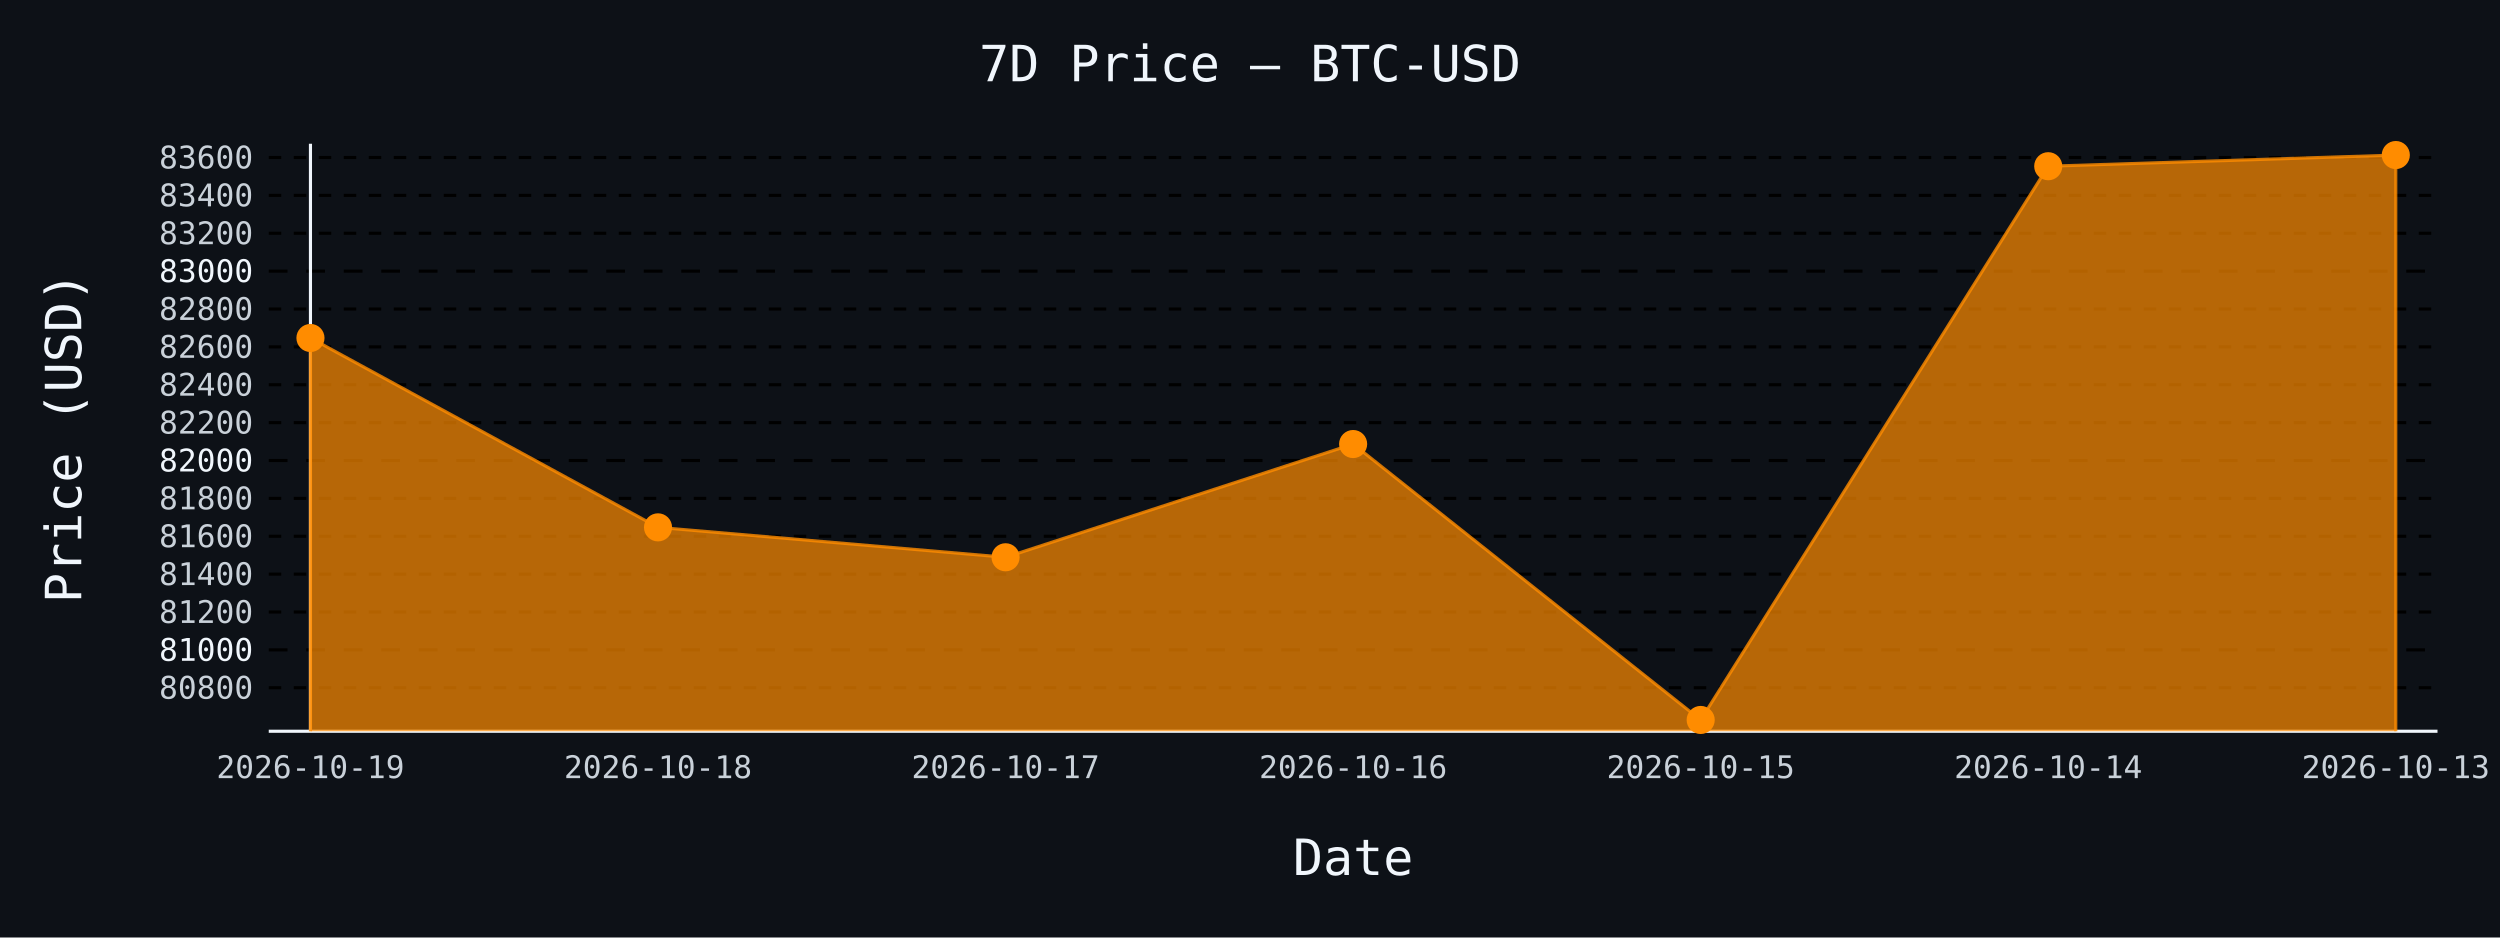
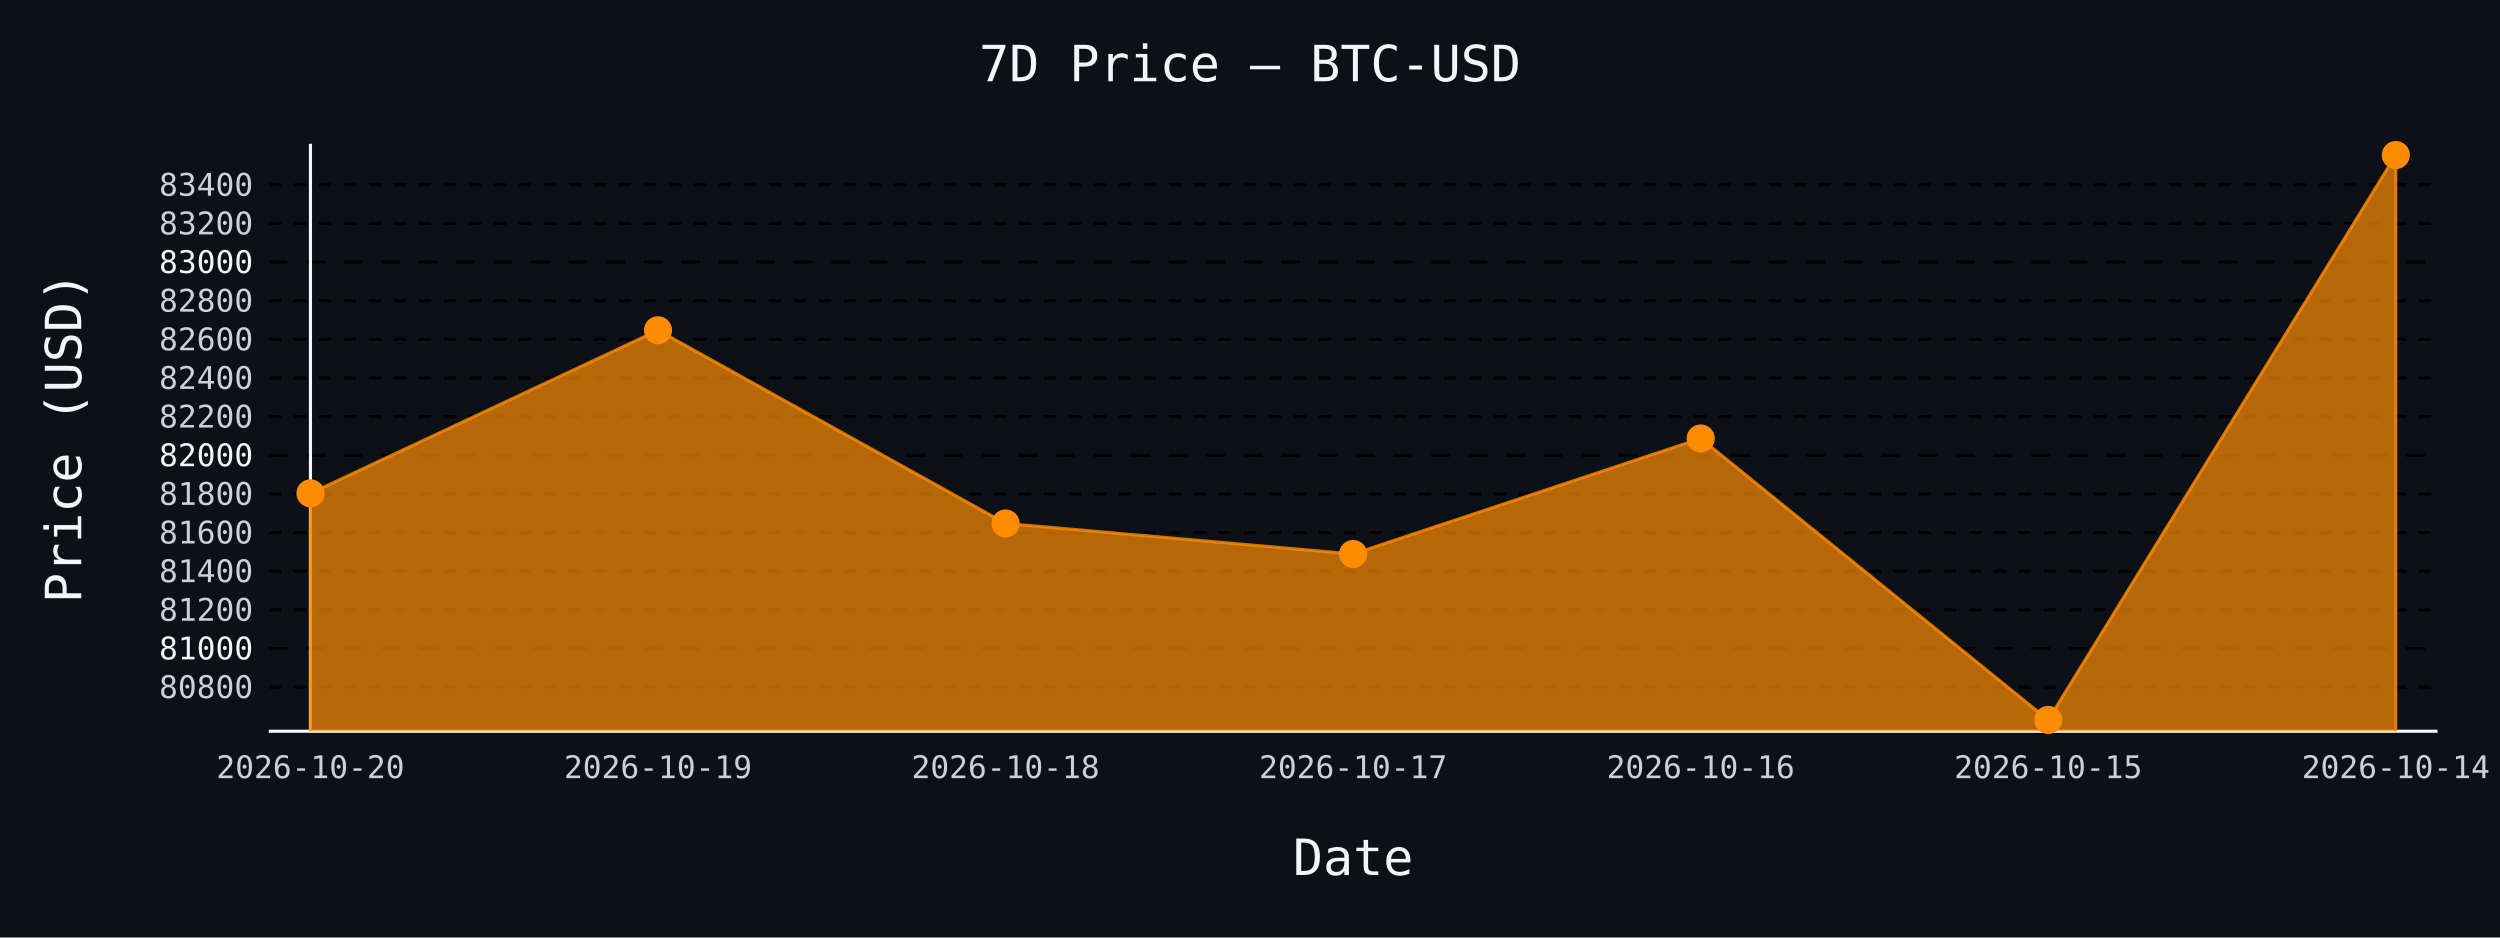
- <svg xmlns="http://www.w3.org/2000/svg" id="chart-03ac1d05-2775-4300-b84a-b6c9aa964ec8" class="pygal-chart" viewBox="0 0 800 300">
+ <svg xmlns="http://www.w3.org/2000/svg" id="chart-0436da3f-935f-464e-bd0c-efa3c23fc609" class="pygal-chart" viewBox="0 0 800 300">
  <defs>
-     <style type="text/css">#chart-03ac1d05-2775-4300-b84a-b6c9aa964ec8{-webkit-user-select:none;-webkit-font-smoothing:antialiased;font-family:monospace}#chart-03ac1d05-2775-4300-b84a-b6c9aa964ec8 .title{font-family:monospace;font-size:16px}#chart-03ac1d05-2775-4300-b84a-b6c9aa964ec8 .legends .legend text{font-family:monospace;font-size:14px}#chart-03ac1d05-2775-4300-b84a-b6c9aa964ec8 .axis text{font-family:monospace;font-size:10px}#chart-03ac1d05-2775-4300-b84a-b6c9aa964ec8 .axis text.major{font-family:monospace;font-size:10px}#chart-03ac1d05-2775-4300-b84a-b6c9aa964ec8 .text-overlay text.value{font-family:monospace;font-size:16px}#chart-03ac1d05-2775-4300-b84a-b6c9aa964ec8 .text-overlay text.label{font-family:monospace;font-size:10px}#chart-03ac1d05-2775-4300-b84a-b6c9aa964ec8 .tooltip{font-family:monospace;font-size:14px}#chart-03ac1d05-2775-4300-b84a-b6c9aa964ec8 text.no_data{font-family:monospace;font-size:64px}
- #chart-03ac1d05-2775-4300-b84a-b6c9aa964ec8{background-color:#0d1117}#chart-03ac1d05-2775-4300-b84a-b6c9aa964ec8 path,#chart-03ac1d05-2775-4300-b84a-b6c9aa964ec8 line,#chart-03ac1d05-2775-4300-b84a-b6c9aa964ec8 rect,#chart-03ac1d05-2775-4300-b84a-b6c9aa964ec8 circle{-webkit-transition:150ms;-moz-transition:150ms;transition:150ms}#chart-03ac1d05-2775-4300-b84a-b6c9aa964ec8 .graph &gt; .background{fill:#0d1117}#chart-03ac1d05-2775-4300-b84a-b6c9aa964ec8 .plot &gt; .background{fill:#0d1117}#chart-03ac1d05-2775-4300-b84a-b6c9aa964ec8 .graph{fill:#c9d1d9}#chart-03ac1d05-2775-4300-b84a-b6c9aa964ec8 text.no_data{fill:#f0f6fc}#chart-03ac1d05-2775-4300-b84a-b6c9aa964ec8 .title{fill:#f0f6fc}#chart-03ac1d05-2775-4300-b84a-b6c9aa964ec8 .legends .legend text{fill:#c9d1d9}#chart-03ac1d05-2775-4300-b84a-b6c9aa964ec8 .legends .legend:hover text{fill:#f0f6fc}#chart-03ac1d05-2775-4300-b84a-b6c9aa964ec8 .axis .line{stroke:#f0f6fc}#chart-03ac1d05-2775-4300-b84a-b6c9aa964ec8 .axis .guide.line{stroke:#8b949e}#chart-03ac1d05-2775-4300-b84a-b6c9aa964ec8 .axis .major.line{stroke:#c9d1d9}#chart-03ac1d05-2775-4300-b84a-b6c9aa964ec8 .axis text.major{fill:#f0f6fc}#chart-03ac1d05-2775-4300-b84a-b6c9aa964ec8 .axis.y .guides:hover .guide.line,#chart-03ac1d05-2775-4300-b84a-b6c9aa964ec8 .line-graph .axis.x .guides:hover .guide.line,#chart-03ac1d05-2775-4300-b84a-b6c9aa964ec8 .stackedline-graph .axis.x .guides:hover .guide.line,#chart-03ac1d05-2775-4300-b84a-b6c9aa964ec8 .xy-graph .axis.x .guides:hover .guide.line{stroke:#f0f6fc}#chart-03ac1d05-2775-4300-b84a-b6c9aa964ec8 .axis .guides:hover text{fill:#f0f6fc}#chart-03ac1d05-2775-4300-b84a-b6c9aa964ec8 .reactive{fill-opacity:.7;stroke-opacity:.8;stroke-width:1}#chart-03ac1d05-2775-4300-b84a-b6c9aa964ec8 .ci{stroke:#c9d1d9}#chart-03ac1d05-2775-4300-b84a-b6c9aa964ec8 .reactive.active,#chart-03ac1d05-2775-4300-b84a-b6c9aa964ec8 .active .reactive{fill-opacity:.8;stroke-opacity:.9;stroke-width:4}#chart-03ac1d05-2775-4300-b84a-b6c9aa964ec8 .ci .reactive.active{stroke-width:1.5}#chart-03ac1d05-2775-4300-b84a-b6c9aa964ec8 .series text{fill:#f0f6fc}#chart-03ac1d05-2775-4300-b84a-b6c9aa964ec8 .tooltip rect{fill:#0d1117;stroke:#f0f6fc;-webkit-transition:opacity 150ms;-moz-transition:opacity 150ms;transition:opacity 150ms}#chart-03ac1d05-2775-4300-b84a-b6c9aa964ec8 .tooltip .label{fill:#c9d1d9}#chart-03ac1d05-2775-4300-b84a-b6c9aa964ec8 .tooltip .label{fill:#c9d1d9}#chart-03ac1d05-2775-4300-b84a-b6c9aa964ec8 .tooltip .legend{font-size:.8em;fill:#8b949e}#chart-03ac1d05-2775-4300-b84a-b6c9aa964ec8 .tooltip .x_label{font-size:.6em;fill:#f0f6fc}#chart-03ac1d05-2775-4300-b84a-b6c9aa964ec8 .tooltip .xlink{font-size:.5em;text-decoration:underline}#chart-03ac1d05-2775-4300-b84a-b6c9aa964ec8 .tooltip .value{font-size:1.5em}#chart-03ac1d05-2775-4300-b84a-b6c9aa964ec8 .bound{font-size:.5em}#chart-03ac1d05-2775-4300-b84a-b6c9aa964ec8 .max-value{font-size:.75em;fill:#8b949e}#chart-03ac1d05-2775-4300-b84a-b6c9aa964ec8 .map-element{fill:#0d1117;stroke:#8b949e !important}#chart-03ac1d05-2775-4300-b84a-b6c9aa964ec8 .map-element .reactive{fill-opacity:inherit;stroke-opacity:inherit}#chart-03ac1d05-2775-4300-b84a-b6c9aa964ec8 .color-0,#chart-03ac1d05-2775-4300-b84a-b6c9aa964ec8 .color-0 a:visited{stroke:#ff8c00;fill:#ff8c00}#chart-03ac1d05-2775-4300-b84a-b6c9aa964ec8 .text-overlay .color-0 text{fill:black}
- #chart-03ac1d05-2775-4300-b84a-b6c9aa964ec8 text.no_data{text-anchor:middle}#chart-03ac1d05-2775-4300-b84a-b6c9aa964ec8 .guide.line{fill:none}#chart-03ac1d05-2775-4300-b84a-b6c9aa964ec8 .centered{text-anchor:middle}#chart-03ac1d05-2775-4300-b84a-b6c9aa964ec8 .title{text-anchor:middle}#chart-03ac1d05-2775-4300-b84a-b6c9aa964ec8 .legends .legend text{fill-opacity:1}#chart-03ac1d05-2775-4300-b84a-b6c9aa964ec8 .axis.x text{text-anchor:middle}#chart-03ac1d05-2775-4300-b84a-b6c9aa964ec8 .axis.x:not(.web) text[transform]{text-anchor:start}#chart-03ac1d05-2775-4300-b84a-b6c9aa964ec8 .axis.x:not(.web) text[transform].backwards{text-anchor:end}#chart-03ac1d05-2775-4300-b84a-b6c9aa964ec8 .axis.y text{text-anchor:end}#chart-03ac1d05-2775-4300-b84a-b6c9aa964ec8 .axis.y text[transform].backwards{text-anchor:start}#chart-03ac1d05-2775-4300-b84a-b6c9aa964ec8 .axis.y2 text{text-anchor:start}#chart-03ac1d05-2775-4300-b84a-b6c9aa964ec8 .axis.y2 text[transform].backwards{text-anchor:end}#chart-03ac1d05-2775-4300-b84a-b6c9aa964ec8 .axis .guide.line{stroke-dasharray:4,4;stroke:black}#chart-03ac1d05-2775-4300-b84a-b6c9aa964ec8 .axis .major.guide.line{stroke-dasharray:6,6;stroke:black}#chart-03ac1d05-2775-4300-b84a-b6c9aa964ec8 .horizontal .axis.y .guide.line,#chart-03ac1d05-2775-4300-b84a-b6c9aa964ec8 .horizontal .axis.y2 .guide.line,#chart-03ac1d05-2775-4300-b84a-b6c9aa964ec8 .vertical .axis.x .guide.line{opacity:0}#chart-03ac1d05-2775-4300-b84a-b6c9aa964ec8 .horizontal .axis.always_show .guide.line,#chart-03ac1d05-2775-4300-b84a-b6c9aa964ec8 .vertical .axis.always_show .guide.line{opacity:1 !important}#chart-03ac1d05-2775-4300-b84a-b6c9aa964ec8 .axis.y .guides:hover .guide.line,#chart-03ac1d05-2775-4300-b84a-b6c9aa964ec8 .axis.y2 .guides:hover .guide.line,#chart-03ac1d05-2775-4300-b84a-b6c9aa964ec8 .axis.x .guides:hover .guide.line{opacity:1}#chart-03ac1d05-2775-4300-b84a-b6c9aa964ec8 .axis .guides:hover text{opacity:1}#chart-03ac1d05-2775-4300-b84a-b6c9aa964ec8 .nofill{fill:none}#chart-03ac1d05-2775-4300-b84a-b6c9aa964ec8 .subtle-fill{fill-opacity:.2}#chart-03ac1d05-2775-4300-b84a-b6c9aa964ec8 .dot{stroke-width:1px;fill-opacity:1;stroke-opacity:1}#chart-03ac1d05-2775-4300-b84a-b6c9aa964ec8 .dot.active{stroke-width:5px}#chart-03ac1d05-2775-4300-b84a-b6c9aa964ec8 .dot.negative{fill:transparent}#chart-03ac1d05-2775-4300-b84a-b6c9aa964ec8 text,#chart-03ac1d05-2775-4300-b84a-b6c9aa964ec8 tspan{stroke:none !important}#chart-03ac1d05-2775-4300-b84a-b6c9aa964ec8 .series text.active{opacity:1}#chart-03ac1d05-2775-4300-b84a-b6c9aa964ec8 .tooltip rect{fill-opacity:.95;stroke-width:.5}#chart-03ac1d05-2775-4300-b84a-b6c9aa964ec8 .tooltip text{fill-opacity:1}#chart-03ac1d05-2775-4300-b84a-b6c9aa964ec8 .showable{visibility:hidden}#chart-03ac1d05-2775-4300-b84a-b6c9aa964ec8 .showable.shown{visibility:visible}#chart-03ac1d05-2775-4300-b84a-b6c9aa964ec8 .gauge-background{fill:rgba(229,229,229,1);stroke:none}#chart-03ac1d05-2775-4300-b84a-b6c9aa964ec8 .bg-lines{stroke:#0d1117;stroke-width:2px}</style>
+     <style type="text/css">#chart-0436da3f-935f-464e-bd0c-efa3c23fc609{-webkit-user-select:none;-webkit-font-smoothing:antialiased;font-family:monospace}#chart-0436da3f-935f-464e-bd0c-efa3c23fc609 .title{font-family:monospace;font-size:16px}#chart-0436da3f-935f-464e-bd0c-efa3c23fc609 .legends .legend text{font-family:monospace;font-size:14px}#chart-0436da3f-935f-464e-bd0c-efa3c23fc609 .axis text{font-family:monospace;font-size:10px}#chart-0436da3f-935f-464e-bd0c-efa3c23fc609 .axis text.major{font-family:monospace;font-size:10px}#chart-0436da3f-935f-464e-bd0c-efa3c23fc609 .text-overlay text.value{font-family:monospace;font-size:16px}#chart-0436da3f-935f-464e-bd0c-efa3c23fc609 .text-overlay text.label{font-family:monospace;font-size:10px}#chart-0436da3f-935f-464e-bd0c-efa3c23fc609 .tooltip{font-family:monospace;font-size:14px}#chart-0436da3f-935f-464e-bd0c-efa3c23fc609 text.no_data{font-family:monospace;font-size:64px}
+ #chart-0436da3f-935f-464e-bd0c-efa3c23fc609{background-color:#0d1117}#chart-0436da3f-935f-464e-bd0c-efa3c23fc609 path,#chart-0436da3f-935f-464e-bd0c-efa3c23fc609 line,#chart-0436da3f-935f-464e-bd0c-efa3c23fc609 rect,#chart-0436da3f-935f-464e-bd0c-efa3c23fc609 circle{-webkit-transition:150ms;-moz-transition:150ms;transition:150ms}#chart-0436da3f-935f-464e-bd0c-efa3c23fc609 .graph &gt; .background{fill:#0d1117}#chart-0436da3f-935f-464e-bd0c-efa3c23fc609 .plot &gt; .background{fill:#0d1117}#chart-0436da3f-935f-464e-bd0c-efa3c23fc609 .graph{fill:#c9d1d9}#chart-0436da3f-935f-464e-bd0c-efa3c23fc609 text.no_data{fill:#f0f6fc}#chart-0436da3f-935f-464e-bd0c-efa3c23fc609 .title{fill:#f0f6fc}#chart-0436da3f-935f-464e-bd0c-efa3c23fc609 .legends .legend text{fill:#c9d1d9}#chart-0436da3f-935f-464e-bd0c-efa3c23fc609 .legends .legend:hover text{fill:#f0f6fc}#chart-0436da3f-935f-464e-bd0c-efa3c23fc609 .axis .line{stroke:#f0f6fc}#chart-0436da3f-935f-464e-bd0c-efa3c23fc609 .axis .guide.line{stroke:#8b949e}#chart-0436da3f-935f-464e-bd0c-efa3c23fc609 .axis .major.line{stroke:#c9d1d9}#chart-0436da3f-935f-464e-bd0c-efa3c23fc609 .axis text.major{fill:#f0f6fc}#chart-0436da3f-935f-464e-bd0c-efa3c23fc609 .axis.y .guides:hover .guide.line,#chart-0436da3f-935f-464e-bd0c-efa3c23fc609 .line-graph .axis.x .guides:hover .guide.line,#chart-0436da3f-935f-464e-bd0c-efa3c23fc609 .stackedline-graph .axis.x .guides:hover .guide.line,#chart-0436da3f-935f-464e-bd0c-efa3c23fc609 .xy-graph .axis.x .guides:hover .guide.line{stroke:#f0f6fc}#chart-0436da3f-935f-464e-bd0c-efa3c23fc609 .axis .guides:hover text{fill:#f0f6fc}#chart-0436da3f-935f-464e-bd0c-efa3c23fc609 .reactive{fill-opacity:.7;stroke-opacity:.8;stroke-width:1}#chart-0436da3f-935f-464e-bd0c-efa3c23fc609 .ci{stroke:#c9d1d9}#chart-0436da3f-935f-464e-bd0c-efa3c23fc609 .reactive.active,#chart-0436da3f-935f-464e-bd0c-efa3c23fc609 .active .reactive{fill-opacity:.8;stroke-opacity:.9;stroke-width:4}#chart-0436da3f-935f-464e-bd0c-efa3c23fc609 .ci .reactive.active{stroke-width:1.5}#chart-0436da3f-935f-464e-bd0c-efa3c23fc609 .series text{fill:#f0f6fc}#chart-0436da3f-935f-464e-bd0c-efa3c23fc609 .tooltip rect{fill:#0d1117;stroke:#f0f6fc;-webkit-transition:opacity 150ms;-moz-transition:opacity 150ms;transition:opacity 150ms}#chart-0436da3f-935f-464e-bd0c-efa3c23fc609 .tooltip .label{fill:#c9d1d9}#chart-0436da3f-935f-464e-bd0c-efa3c23fc609 .tooltip .label{fill:#c9d1d9}#chart-0436da3f-935f-464e-bd0c-efa3c23fc609 .tooltip .legend{font-size:.8em;fill:#8b949e}#chart-0436da3f-935f-464e-bd0c-efa3c23fc609 .tooltip .x_label{font-size:.6em;fill:#f0f6fc}#chart-0436da3f-935f-464e-bd0c-efa3c23fc609 .tooltip .xlink{font-size:.5em;text-decoration:underline}#chart-0436da3f-935f-464e-bd0c-efa3c23fc609 .tooltip .value{font-size:1.5em}#chart-0436da3f-935f-464e-bd0c-efa3c23fc609 .bound{font-size:.5em}#chart-0436da3f-935f-464e-bd0c-efa3c23fc609 .max-value{font-size:.75em;fill:#8b949e}#chart-0436da3f-935f-464e-bd0c-efa3c23fc609 .map-element{fill:#0d1117;stroke:#8b949e !important}#chart-0436da3f-935f-464e-bd0c-efa3c23fc609 .map-element .reactive{fill-opacity:inherit;stroke-opacity:inherit}#chart-0436da3f-935f-464e-bd0c-efa3c23fc609 .color-0,#chart-0436da3f-935f-464e-bd0c-efa3c23fc609 .color-0 a:visited{stroke:#ff8c00;fill:#ff8c00}#chart-0436da3f-935f-464e-bd0c-efa3c23fc609 .text-overlay .color-0 text{fill:black}
+ #chart-0436da3f-935f-464e-bd0c-efa3c23fc609 text.no_data{text-anchor:middle}#chart-0436da3f-935f-464e-bd0c-efa3c23fc609 .guide.line{fill:none}#chart-0436da3f-935f-464e-bd0c-efa3c23fc609 .centered{text-anchor:middle}#chart-0436da3f-935f-464e-bd0c-efa3c23fc609 .title{text-anchor:middle}#chart-0436da3f-935f-464e-bd0c-efa3c23fc609 .legends .legend text{fill-opacity:1}#chart-0436da3f-935f-464e-bd0c-efa3c23fc609 .axis.x text{text-anchor:middle}#chart-0436da3f-935f-464e-bd0c-efa3c23fc609 .axis.x:not(.web) text[transform]{text-anchor:start}#chart-0436da3f-935f-464e-bd0c-efa3c23fc609 .axis.x:not(.web) text[transform].backwards{text-anchor:end}#chart-0436da3f-935f-464e-bd0c-efa3c23fc609 .axis.y text{text-anchor:end}#chart-0436da3f-935f-464e-bd0c-efa3c23fc609 .axis.y text[transform].backwards{text-anchor:start}#chart-0436da3f-935f-464e-bd0c-efa3c23fc609 .axis.y2 text{text-anchor:start}#chart-0436da3f-935f-464e-bd0c-efa3c23fc609 .axis.y2 text[transform].backwards{text-anchor:end}#chart-0436da3f-935f-464e-bd0c-efa3c23fc609 .axis .guide.line{stroke-dasharray:4,4;stroke:black}#chart-0436da3f-935f-464e-bd0c-efa3c23fc609 .axis .major.guide.line{stroke-dasharray:6,6;stroke:black}#chart-0436da3f-935f-464e-bd0c-efa3c23fc609 .horizontal .axis.y .guide.line,#chart-0436da3f-935f-464e-bd0c-efa3c23fc609 .horizontal .axis.y2 .guide.line,#chart-0436da3f-935f-464e-bd0c-efa3c23fc609 .vertical .axis.x .guide.line{opacity:0}#chart-0436da3f-935f-464e-bd0c-efa3c23fc609 .horizontal .axis.always_show .guide.line,#chart-0436da3f-935f-464e-bd0c-efa3c23fc609 .vertical .axis.always_show .guide.line{opacity:1 !important}#chart-0436da3f-935f-464e-bd0c-efa3c23fc609 .axis.y .guides:hover .guide.line,#chart-0436da3f-935f-464e-bd0c-efa3c23fc609 .axis.y2 .guides:hover .guide.line,#chart-0436da3f-935f-464e-bd0c-efa3c23fc609 .axis.x .guides:hover .guide.line{opacity:1}#chart-0436da3f-935f-464e-bd0c-efa3c23fc609 .axis .guides:hover text{opacity:1}#chart-0436da3f-935f-464e-bd0c-efa3c23fc609 .nofill{fill:none}#chart-0436da3f-935f-464e-bd0c-efa3c23fc609 .subtle-fill{fill-opacity:.2}#chart-0436da3f-935f-464e-bd0c-efa3c23fc609 .dot{stroke-width:1px;fill-opacity:1;stroke-opacity:1}#chart-0436da3f-935f-464e-bd0c-efa3c23fc609 .dot.active{stroke-width:5px}#chart-0436da3f-935f-464e-bd0c-efa3c23fc609 .dot.negative{fill:transparent}#chart-0436da3f-935f-464e-bd0c-efa3c23fc609 text,#chart-0436da3f-935f-464e-bd0c-efa3c23fc609 tspan{stroke:none !important}#chart-0436da3f-935f-464e-bd0c-efa3c23fc609 .series text.active{opacity:1}#chart-0436da3f-935f-464e-bd0c-efa3c23fc609 .tooltip rect{fill-opacity:.95;stroke-width:.5}#chart-0436da3f-935f-464e-bd0c-efa3c23fc609 .tooltip text{fill-opacity:1}#chart-0436da3f-935f-464e-bd0c-efa3c23fc609 .showable{visibility:hidden}#chart-0436da3f-935f-464e-bd0c-efa3c23fc609 .showable.shown{visibility:visible}#chart-0436da3f-935f-464e-bd0c-efa3c23fc609 .gauge-background{fill:rgba(229,229,229,1);stroke:none}#chart-0436da3f-935f-464e-bd0c-efa3c23fc609 .bg-lines{stroke:#0d1117;stroke-width:2px}</style>
  </defs>
  <g class="graph line-graph vertical">
    <rect x="0" y="0" width="800" height="300" class="background" />
    <g transform="translate(86, 46)" class="plot">
      <rect x="0" y="0" width="694.0" height="188" class="background" />
      <g class="axis y always_show">
        <path d="M0 188 h694" class="line" />
        <g class="guides">
-           <path d="M0 174.083 h694" class="guide line" />
-           <text x="-5" y="177.583" class="">80800</text>
+           <path d="M0 173.875 h694" class="guide line" />
+           <text x="-5" y="177.375" class="">80800</text>
        </g>
        <g class="guides">
-           <path d="M0 161.963 h694" class="major guide line" />
-           <text x="-5" y="165.463" class="major">81000</text>
+           <path d="M0 161.51 h694" class="major guide line" />
+           <text x="-5" y="165.01" class="major">81000</text>
        </g>
        <g class="guides">
-           <path d="M0 149.843 h694" class="guide line" />
-           <text x="-5" y="153.343" class="">81200</text>
+           <path d="M0 149.146 h694" class="guide line" />
+           <text x="-5" y="152.646" class="">81200</text>
        </g>
        <g class="guides">
-           <path d="M0 137.723 h694" class="guide line" />
-           <text x="-5" y="141.223" class="">81400</text>
+           <path d="M0 136.781 h694" class="guide line" />
+           <text x="-5" y="140.281" class="">81400</text>
        </g>
        <g class="guides">
-           <path d="M0 125.603 h694" class="guide line" />
-           <text x="-5" y="129.103" class="">81600</text>
+           <path d="M0 124.417 h694" class="guide line" />
+           <text x="-5" y="127.917" class="">81600</text>
        </g>
        <g class="guides">
-           <path d="M0 113.483 h694" class="guide line" />
-           <text x="-5" y="116.983" class="">81800</text>
+           <path d="M0 112.052 h694" class="guide line" />
+           <text x="-5" y="115.552" class="">81800</text>
        </g>
        <g class="guides">
-           <path d="M0 101.363 h694" class="major guide line" />
-           <text x="-5" y="104.863" class="major">82000</text>
+           <path d="M0 99.688 h694" class="major guide line" />
+           <text x="-5" y="103.188" class="major">82000</text>
        </g>
        <g class="guides">
-           <path d="M0 89.243 h694" class="guide line" />
-           <text x="-5" y="92.743" class="">82200</text>
+           <path d="M0 87.323 h694" class="guide line" />
+           <text x="-5" y="90.823" class="">82200</text>
        </g>
        <g class="guides">
-           <path d="M0 77.123 h694" class="guide line" />
-           <text x="-5" y="80.623" class="">82400</text>
+           <path d="M0 74.959 h694" class="guide line" />
+           <text x="-5" y="78.459" class="">82400</text>
        </g>
        <g class="guides">
-           <path d="M0 65.003 h694" class="guide line" />
-           <text x="-5" y="68.503" class="">82600</text>
+           <path d="M0 62.594 h694" class="guide line" />
+           <text x="-5" y="66.094" class="">82600</text>
        </g>
        <g class="guides">
-           <path d="M0 52.883 h694" class="guide line" />
-           <text x="-5" y="56.383" class="">82800</text>
+           <path d="M0 50.23 h694" class="guide line" />
+           <text x="-5" y="53.73" class="">82800</text>
        </g>
        <g class="guides">
-           <path d="M0 40.763 h694" class="major guide line" />
-           <text x="-5" y="44.263" class="major">83000</text>
+           <path d="M0 37.865 h694" class="major guide line" />
+           <text x="-5" y="41.365" class="major">83000</text>
        </g>
        <g class="guides">
-           <path d="M0 28.643 h694" class="guide line" />
-           <text x="-5" y="32.143" class="">83200</text>
+           <path d="M0 25.501 h694" class="guide line" />
+           <text x="-5" y="29.001" class="">83200</text>
        </g>
        <g class="guides">
-           <path d="M0 16.523 h694" class="guide line" />
-           <text x="-5" y="20.023" class="">83400</text>
-         </g>
-         <g class="guides">
-           <path d="M0 4.403 h694" class="guide line" />
-           <text x="-5" y="7.903" class="">83600</text>
+           <path d="M0 13.136 h694" class="guide line" />
+           <text x="-5" y="16.636" class="">83400</text>
        </g>
      </g>
      <g class="axis x">
        <g class="guides">
          <path d="M13.346 0 v188" class="line" />
-           <text x="13.346" y="203.0" class="">2026-10-19</text>
+           <text x="13.346" y="203.0" class="">2026-10-20</text>
        </g>
        <g class="guides">
          <path d="M124.564 0 v188" class="guide line" />
-           <text x="124.564" y="203.0" class="">2026-10-18</text>
+           <text x="124.564" y="203.0" class="">2026-10-19</text>
        </g>
        <g class="guides">
          <path d="M235.782 0 v188" class="guide line" />
-           <text x="235.782" y="203.0" class="">2026-10-17</text>
+           <text x="235.782" y="203.0" class="">2026-10-18</text>
        </g>
        <g class="guides">
          <path d="M347 0 v188" class="guide line" />
-           <text x="347.0" y="203.0" class="">2026-10-16</text>
+           <text x="347.0" y="203.0" class="">2026-10-17</text>
        </g>
        <g class="guides">
          <path d="M458.218 0 v188" class="guide line" />
-           <text x="458.218" y="203.0" class="">2026-10-15</text>
+           <text x="458.218" y="203.0" class="">2026-10-16</text>
        </g>
        <g class="guides">
          <path d="M569.436 0 v188" class="guide line" />
-           <text x="569.436" y="203.0" class="">2026-10-14</text>
+           <text x="569.436" y="203.0" class="">2026-10-15</text>
        </g>
        <g class="guides">
          <path d="M680.654 0 v188" class="guide line" />
-           <text x="680.654" y="203.0" class="">2026-10-13</text>
+           <text x="680.654" y="203.0" class="">2026-10-14</text>
        </g>
      </g>
      <g class="series serie-0 color-0">
-         <path d="M13.346 188 L13.346 62.155 124.564 122.755 235.782 132.329 347 96.091 458.218 184.385 569.436 7.191 680.654 3.615 680.654 188" class="line reactive" />
+         <path d="M13.346 188 L13.346 111.867 124.564 59.688 235.782 121.511 347 131.279 458.218 94.309 569.436 184.385 680.654 3.615 680.654 188" class="line reactive" />
      </g>
    </g>
    <g class="titles">
      <text x="400.0" y="26" class="title plot_title">7D Price — BTC-USD</text>
      <text x="433.0" y="280" class="title">Date</text>
      <text x="0" y="166.0" class="title" transform="rotate(-90 0 140)">Price (USD)</text>
    </g>
    <g transform="translate(86, 46)" class="plot overlay">
      <g class="series serie-0 color-0">
        <g class="dots">
-           <circle cx="13.346" cy="62.155" r="4" class="dot reactive tooltip-trigger" />
+           <circle cx="13.346" cy="111.867" r="4" class="dot reactive tooltip-trigger" />
        </g>
        <g class="dots">
-           <circle cx="124.564" cy="122.755" r="4" class="dot reactive tooltip-trigger" />
+           <circle cx="124.564" cy="59.688" r="4" class="dot reactive tooltip-trigger" />
        </g>
        <g class="dots">
-           <circle cx="235.782" cy="132.329" r="4" class="dot reactive tooltip-trigger" />
+           <circle cx="235.782" cy="121.511" r="4" class="dot reactive tooltip-trigger" />
        </g>
        <g class="dots">
-           <circle cx="347.0" cy="96.091" r="4" class="dot reactive tooltip-trigger" />
+           <circle cx="347.0" cy="131.279" r="4" class="dot reactive tooltip-trigger" />
        </g>
        <g class="dots">
-           <circle cx="458.218" cy="184.385" r="4" class="dot reactive tooltip-trigger" />
+           <circle cx="458.218" cy="94.309" r="4" class="dot reactive tooltip-trigger" />
        </g>
        <g class="dots">
-           <circle cx="569.436" cy="7.191" r="4" class="dot reactive tooltip-trigger" />
+           <circle cx="569.436" cy="184.385" r="4" class="dot reactive tooltip-trigger" />
        </g>
        <g class="dots">
          <circle cx="680.654" cy="3.615" r="4" class="dot reactive tooltip-trigger" />
        </g>
      </g>
    </g>
    <g transform="translate(86, 46)" class="plot text-overlay">
      <g class="series serie-0 color-0" />
    </g>
    <g transform="translate(86, 46)" class="plot tooltip-overlay">
      <g transform="translate(0 0)" style="opacity: 0" class="tooltip">
        <rect rx="0" ry="0" width="0" height="0" class="tooltip-box" />
        <g class="text" />
      </g>
    </g>
  </g>
</svg>
